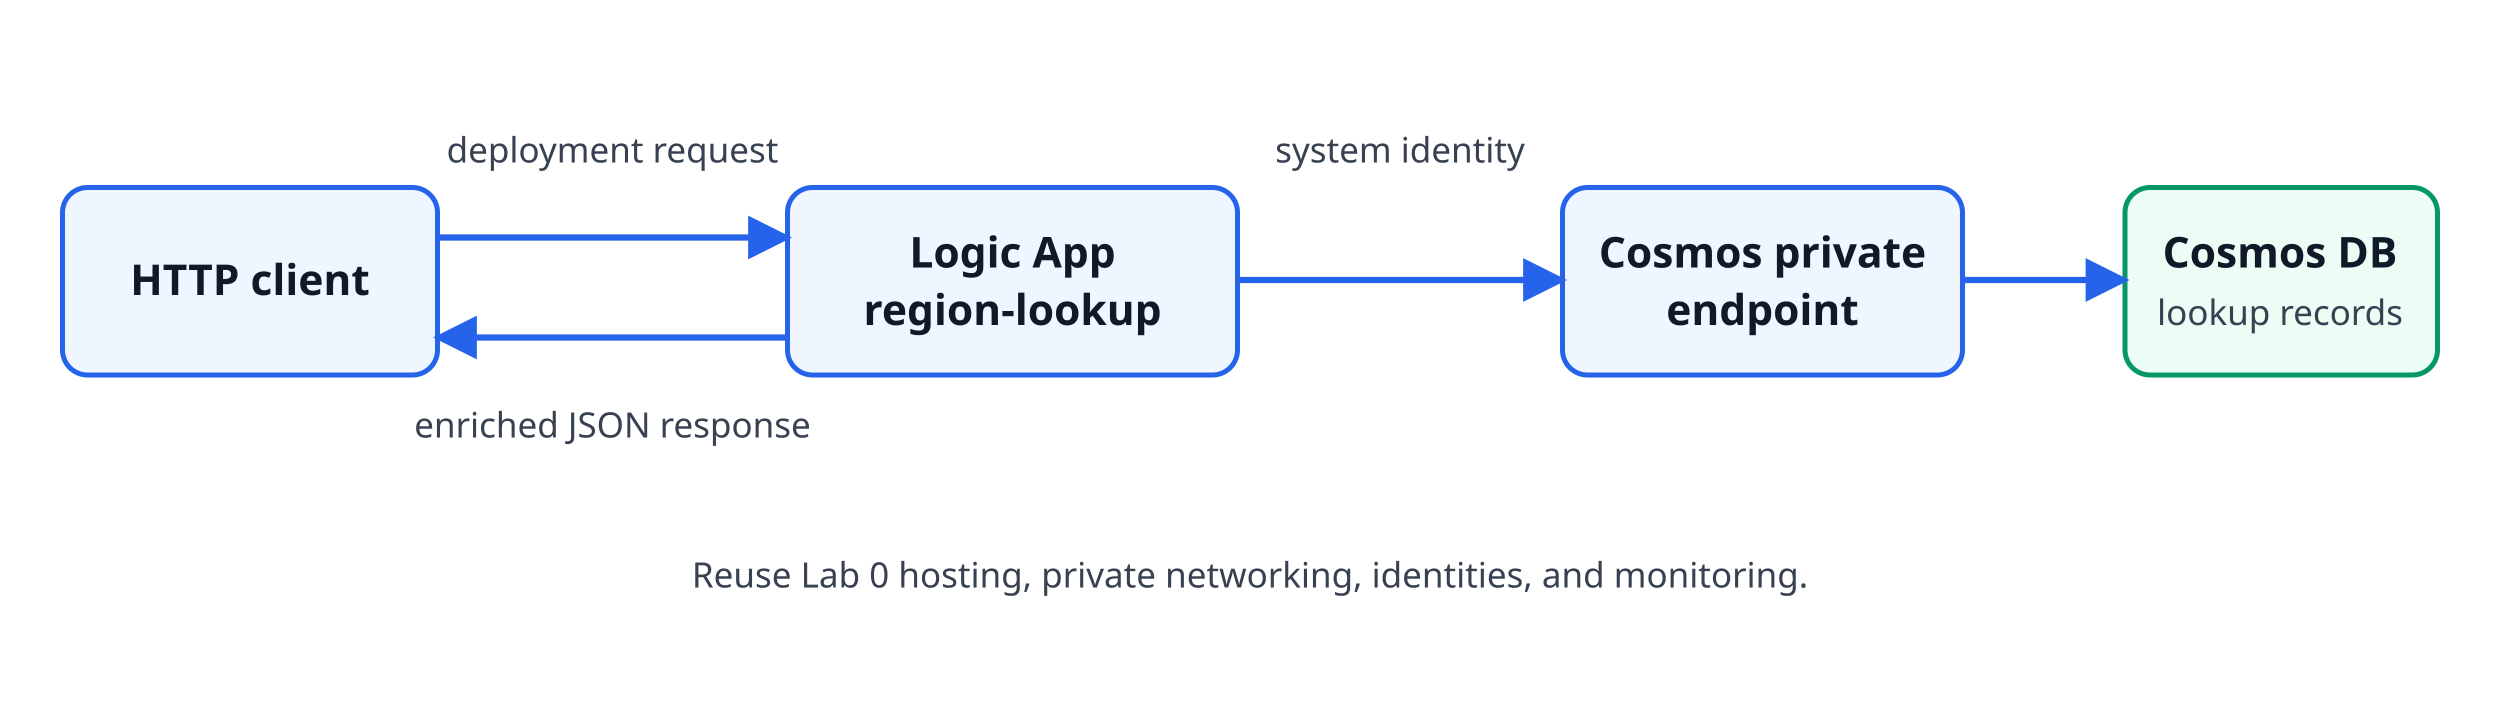
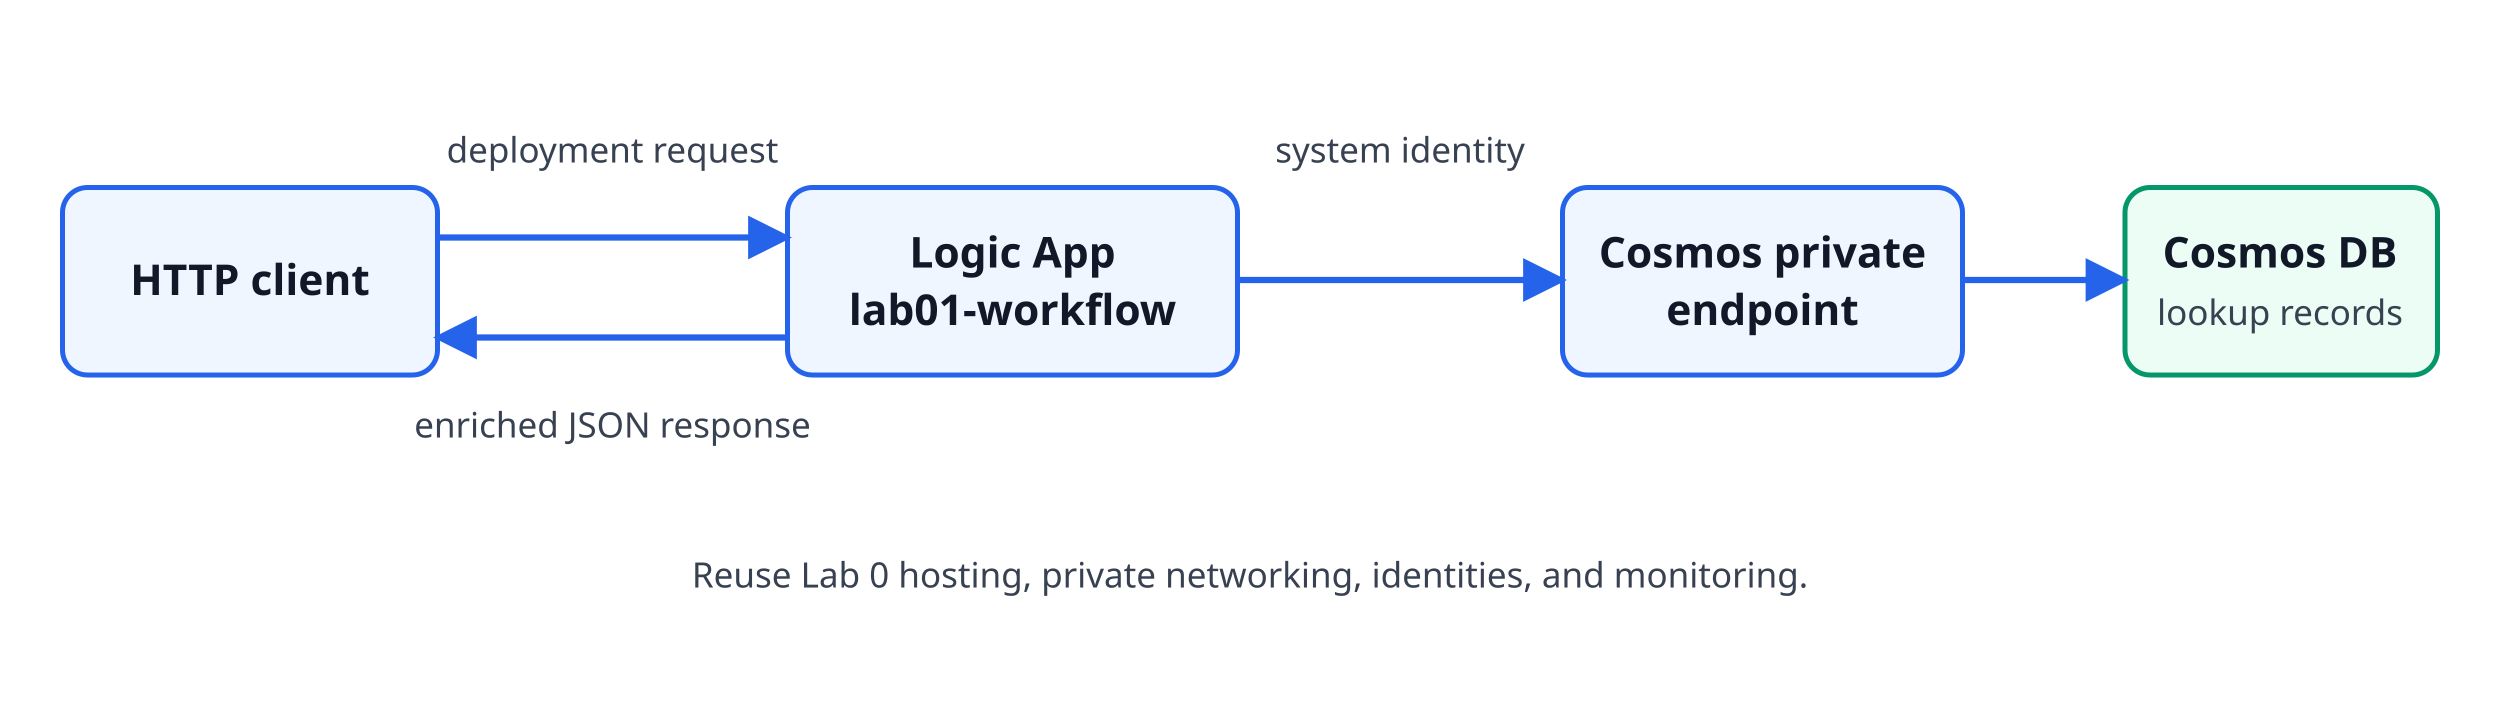
<svg xmlns="http://www.w3.org/2000/svg" viewBox="0 0 1000 290" role="img" aria-labelledby="title description">
  <defs>
    <marker id="arrow" viewBox="0 0 10 10" refX="9" refY="5" markerWidth="7" markerHeight="7" orient="auto-start-reverse">
      <path d="M 0 0 L 10 5 L 0 10 z" fill="#2563eb" />
    </marker>
    <style>
      .box { fill: #eff6ff; stroke: #2563eb; stroke-width: 2; rx: 10; }
      .data { fill: #ecfdf5; stroke: #059669; stroke-width: 2; rx: 10; }
      .label { fill: #111827; font: 600 17px system-ui, sans-serif; text-anchor: middle; }
      .edge { fill: none; stroke: #2563eb; stroke-width: 2.5; marker-end: url(#arrow); }
      .note { fill: #374151; font: 14px system-ui, sans-serif; text-anchor: middle; }
    </style>
  </defs>
  <rect class="box" x="25" y="75" width="150" height="75" />
  <text class="label" x="100" y="118">HTTP client</text>
  <rect class="box" x="315" y="75" width="180" height="75" />
  <text class="label" x="405" y="107">Logic App</text>
-   <text class="label" x="405" y="130">region-lookup</text>
+   <text class="label" x="405" y="130">lab01-workflow</text>
  <rect class="box" x="625" y="75" width="160" height="75" />
  <text class="label" x="705" y="107">Cosmos private</text>
  <text class="label" x="705" y="130">endpoint</text>
  <rect class="data" x="850" y="75" width="125" height="75" />
  <text class="label" x="912" y="107">Cosmos DB</text>
  <text class="note" x="912" y="130">lookup records</text>
  <path class="edge" d="M 175 95 H 315" />
  <text class="note" x="245" y="65">deployment request</text>
  <path class="edge" d="M 315 135 H 175" />
  <text class="note" x="245" y="175">enriched JSON response</text>
  <path class="edge" d="M 495 112 H 625" />
  <text class="note" x="560" y="65">system identity</text>
  <path class="edge" d="M 785 112 H 850" />
  <text class="note" x="500" y="235">Reuse Lab 0 hosting, private networking, identities, and monitoring.</text>
</svg>
